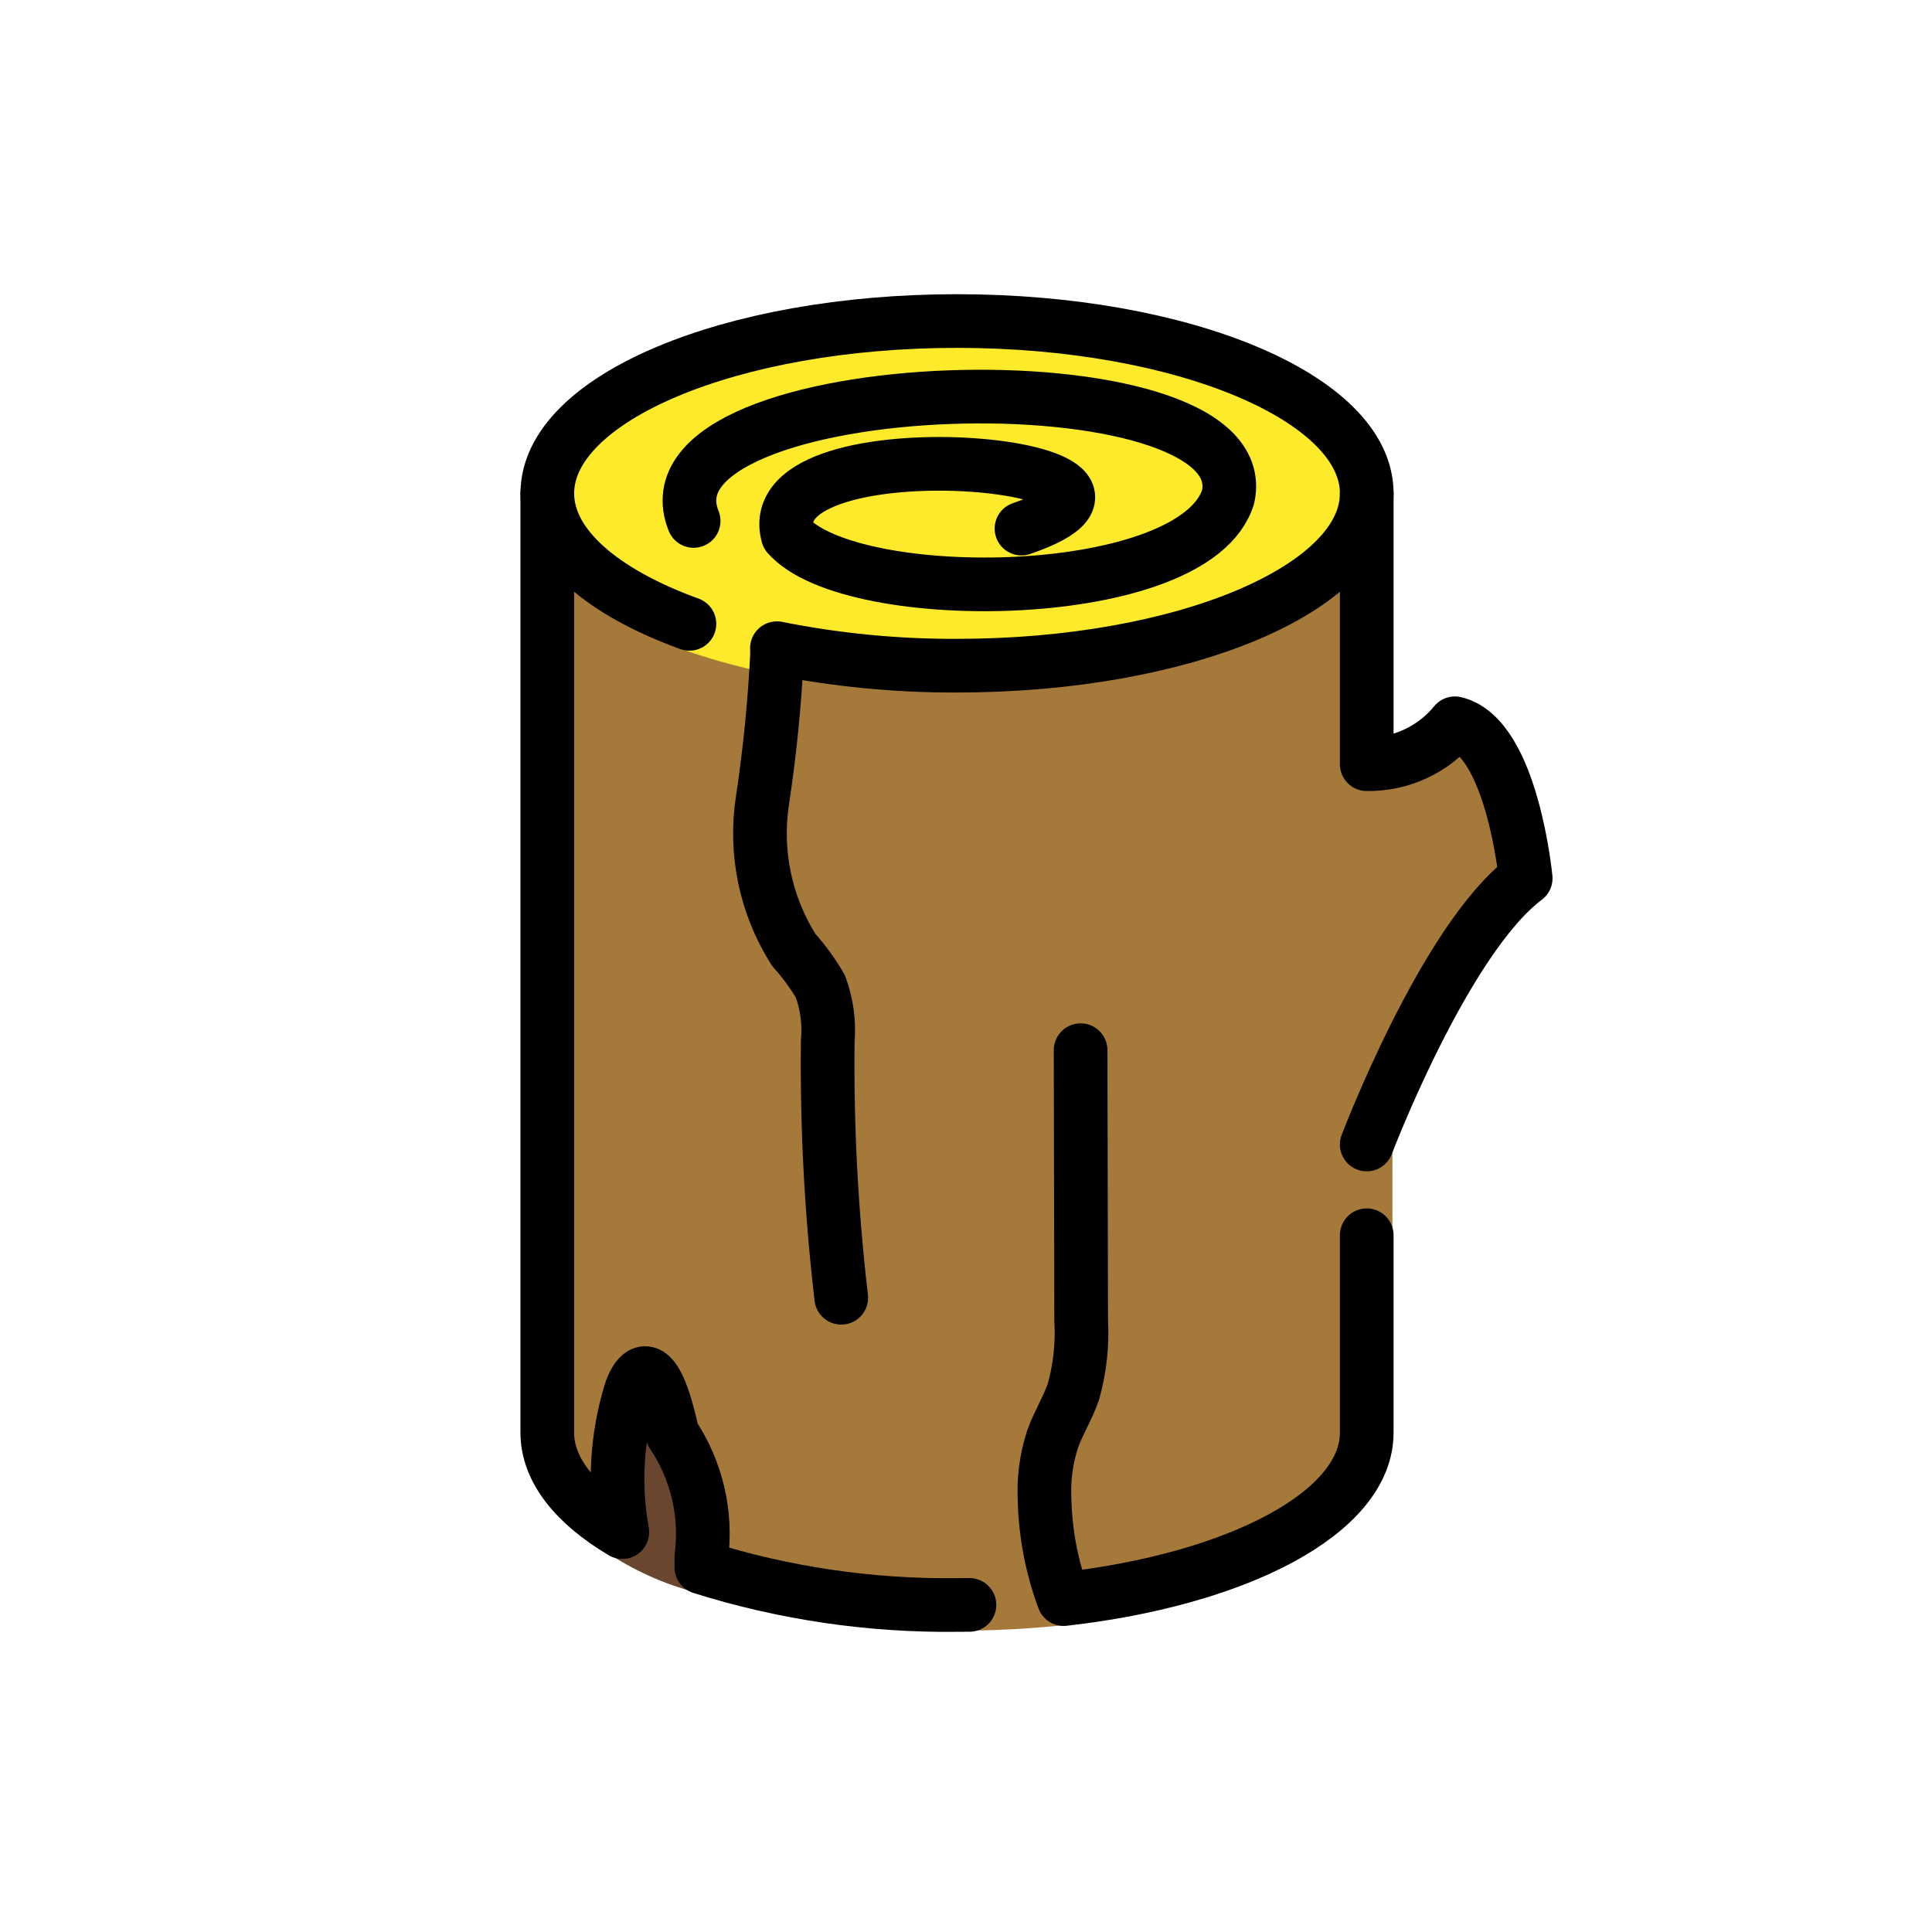
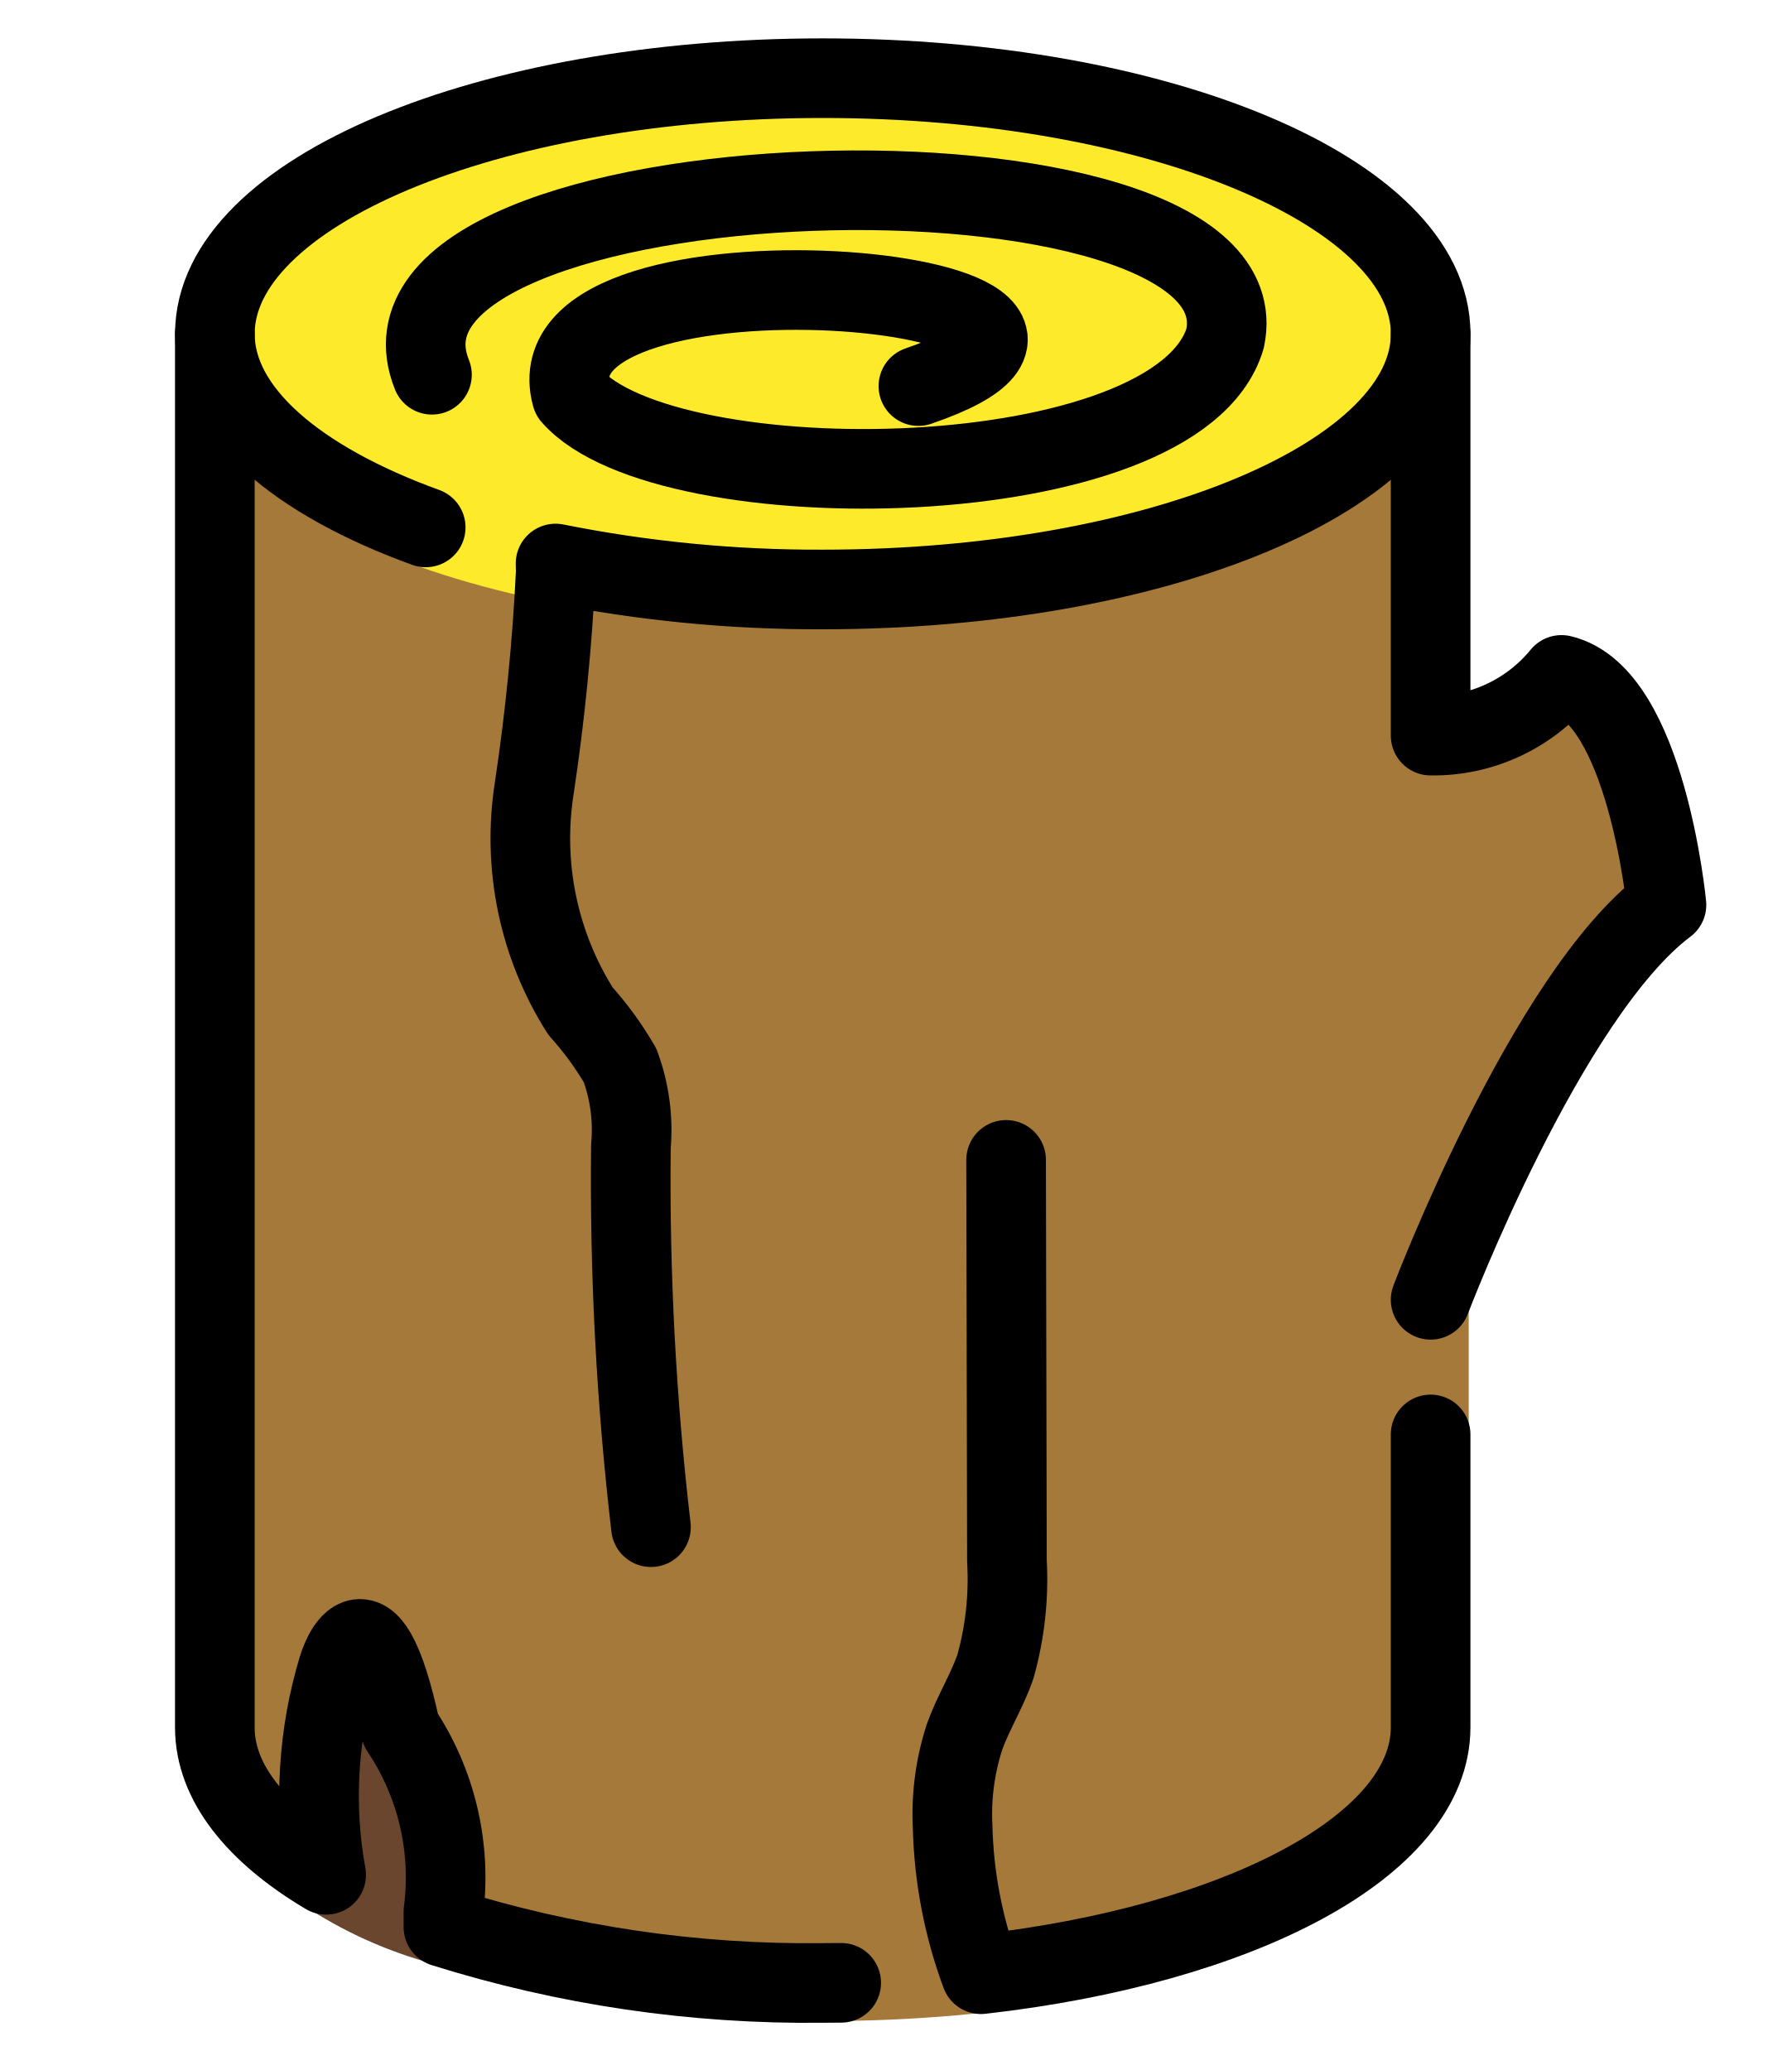
- <svg xmlns="http://www.w3.org/2000/svg" id="emoji" viewBox="0 0 72 72">
+ <svg xmlns="http://www.w3.org/2000/svg" id="emoji" viewBox="15 10 45 52">
  <g id="color">
    <path fill="#a57939" d="M35.665,60.771a31.363,31.363,0,0,1-9.832-1.452.959.959,0,0,1-.653-.908v-.392a.876.876,0,0,1,.006-.11,5.694,5.694,0,0,0-.886-3.881.987.987,0,0,1-.175-.379c-.015-.067-.029-.133-.043-.195a11.265,11.265,0,0,0,.049,3.458.958.958,0,0,1-1.429,1.009c-2.698-1.603-3.265-3.347-3.265-4.528V18.385a.958.958,0,0,1,.894-.956.969.969,0,0,1,1.013.83c.007.041-.502,5.591,14.32,5.591,14.773,0,14.313-5.551,14.323-5.608a.99.99,0,0,1,1.025-.803.952.952,0,0,1,.879.946v9.006a3.099,3.099,0,0,0,1.555-1,.968.968,0,0,1,.994-.369c2.667.627,3.276,5.623,3.371,6.619a.956.956,0,0,1-.379.857c-2.23,1.672-4.693,7.15-5.541,9.333V53.391C51.892,57.599,44.916,60.771,35.665,60.771Z" />
    <path fill="#6a462f" d="M26.138,59.368a.607.607,0,0,1-.194-.02,11.095,11.095,0,0,1-3.364-1.515.958.958,0,0,1-.327-.55,11.977,11.977,0,0,1,.345-5.738,1.62,1.62,0,0,1,1.491-1.333c1.013.04,1.489,1.158,1.869,2.843a7.756,7.756,0,0,1,1.138,5.017v.338a.957.957,0,0,1-.958.958Z" />
    <path fill="#fcea2b" d="M35.665,25.765c-9.251,0-16.227-3.172-16.227-7.38s6.976-7.38,16.227-7.38,16.227,3.172,16.227,7.38S44.916,25.765,35.665,25.765Z" />
  </g>
  <g id="line">
    <path fill="none" stroke="#000" stroke-linecap="round" stroke-linejoin="round" stroke-width="2" d="M50.934,42.652s2.91-7.66,5.924-9.921c0,0-.502-5.274-2.637-5.777a4.156,4.156,0,0,1-3.287,1.525V18.385" />
    <path fill="none" stroke="#000" stroke-linecap="round" stroke-linejoin="round" stroke-width="2" d="M50.934,46.034v7.358c0,2.969-4.789,5.467-11.294,6.202l-.018-.047a11.432,11.432,0,0,1-.694-3.653,6.274,6.274,0,0,1,.301-2.267c.216-.604.566-1.155.774-1.762a8.118,8.118,0,0,0,.289-2.655l-.021-10.073" />
    <path fill="none" stroke="#000" stroke-linecap="round" stroke-linejoin="round" stroke-width="2" d="M20.396,18.385V53.392c0,1.38,1.035,2.658,2.796,3.705a11.088,11.088,0,0,1,.304-5.217s.715-2.376,1.567,1.567a6.666,6.666,0,0,1,1.075,4.572v.391a30.562,30.562,0,0,0,9.527,1.403q.233,0,.464-.003" />
    <path fill="none" stroke="#000" stroke-linecap="round" stroke-linejoin="round" stroke-width="2" d="M38.068,19.699c7.117-2.435-9.894-4.018-8.711.247C31.736,22.66,44.57,22.502,45.771,18.504c1.158-5.426-22.203-4.754-19.921.91" />
    <path fill="none" stroke="#000" stroke-linecap="round" stroke-linejoin="round" stroke-width="2" d="M31.351,48.364a75.095,75.095,0,0,1-.504-9.564,4.668,4.668,0,0,0-.272-2.036,8.182,8.182,0,0,0-.993-1.362,8.105,8.105,0,0,1-1.164-5.593,53.879,53.879,0,0,0,.541-5.44l-.005-.213a33.523,33.523,0,0,0,6.712.652c8.433,0,15.269-2.875,15.269-6.422s-6.836-6.422-15.269-6.422-15.269,2.875-15.269,6.422c0,1.944,2.053,3.686,5.296,4.863" />
  </g>
</svg>
